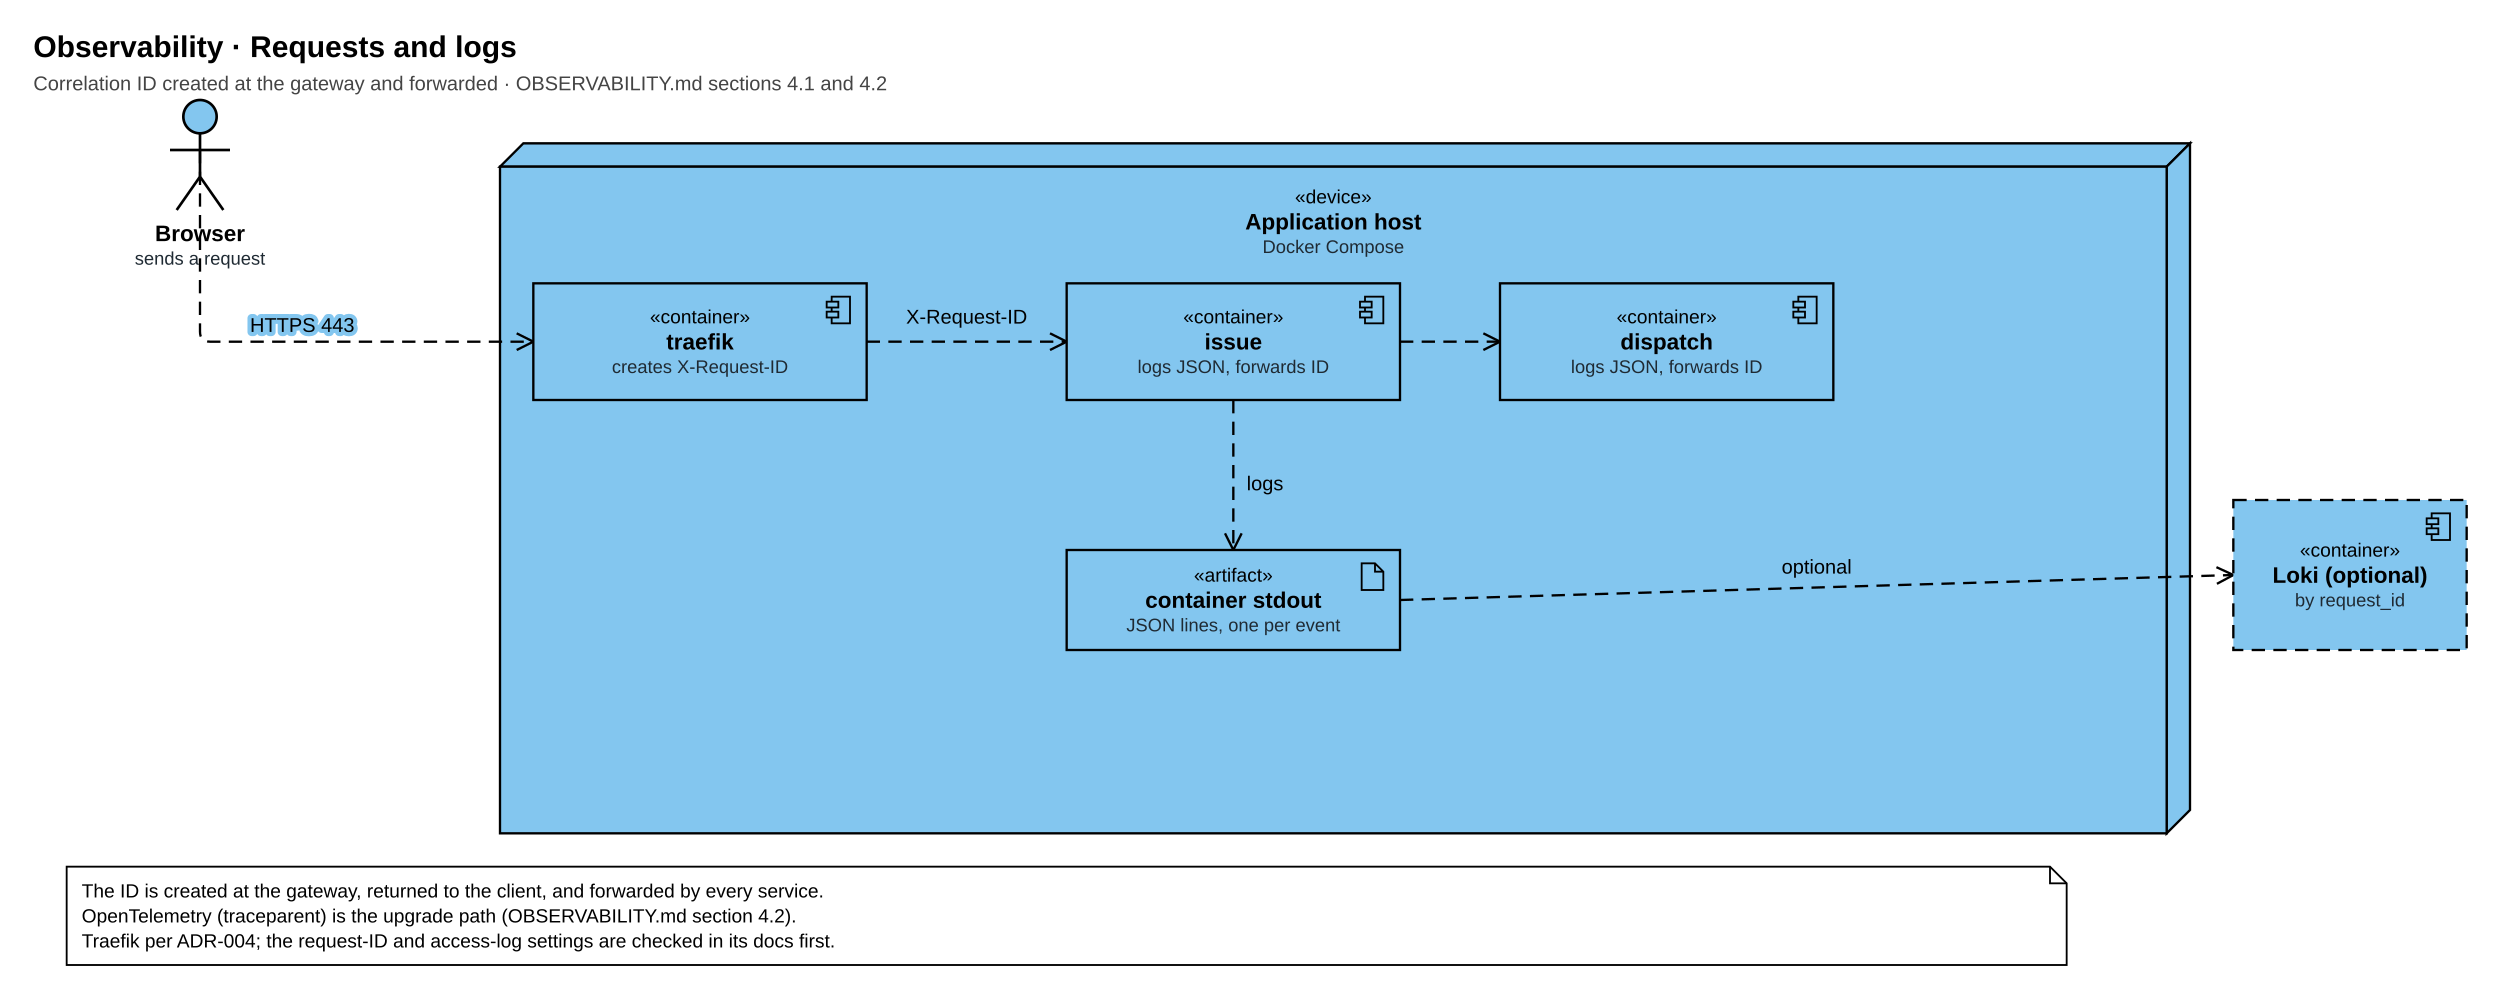
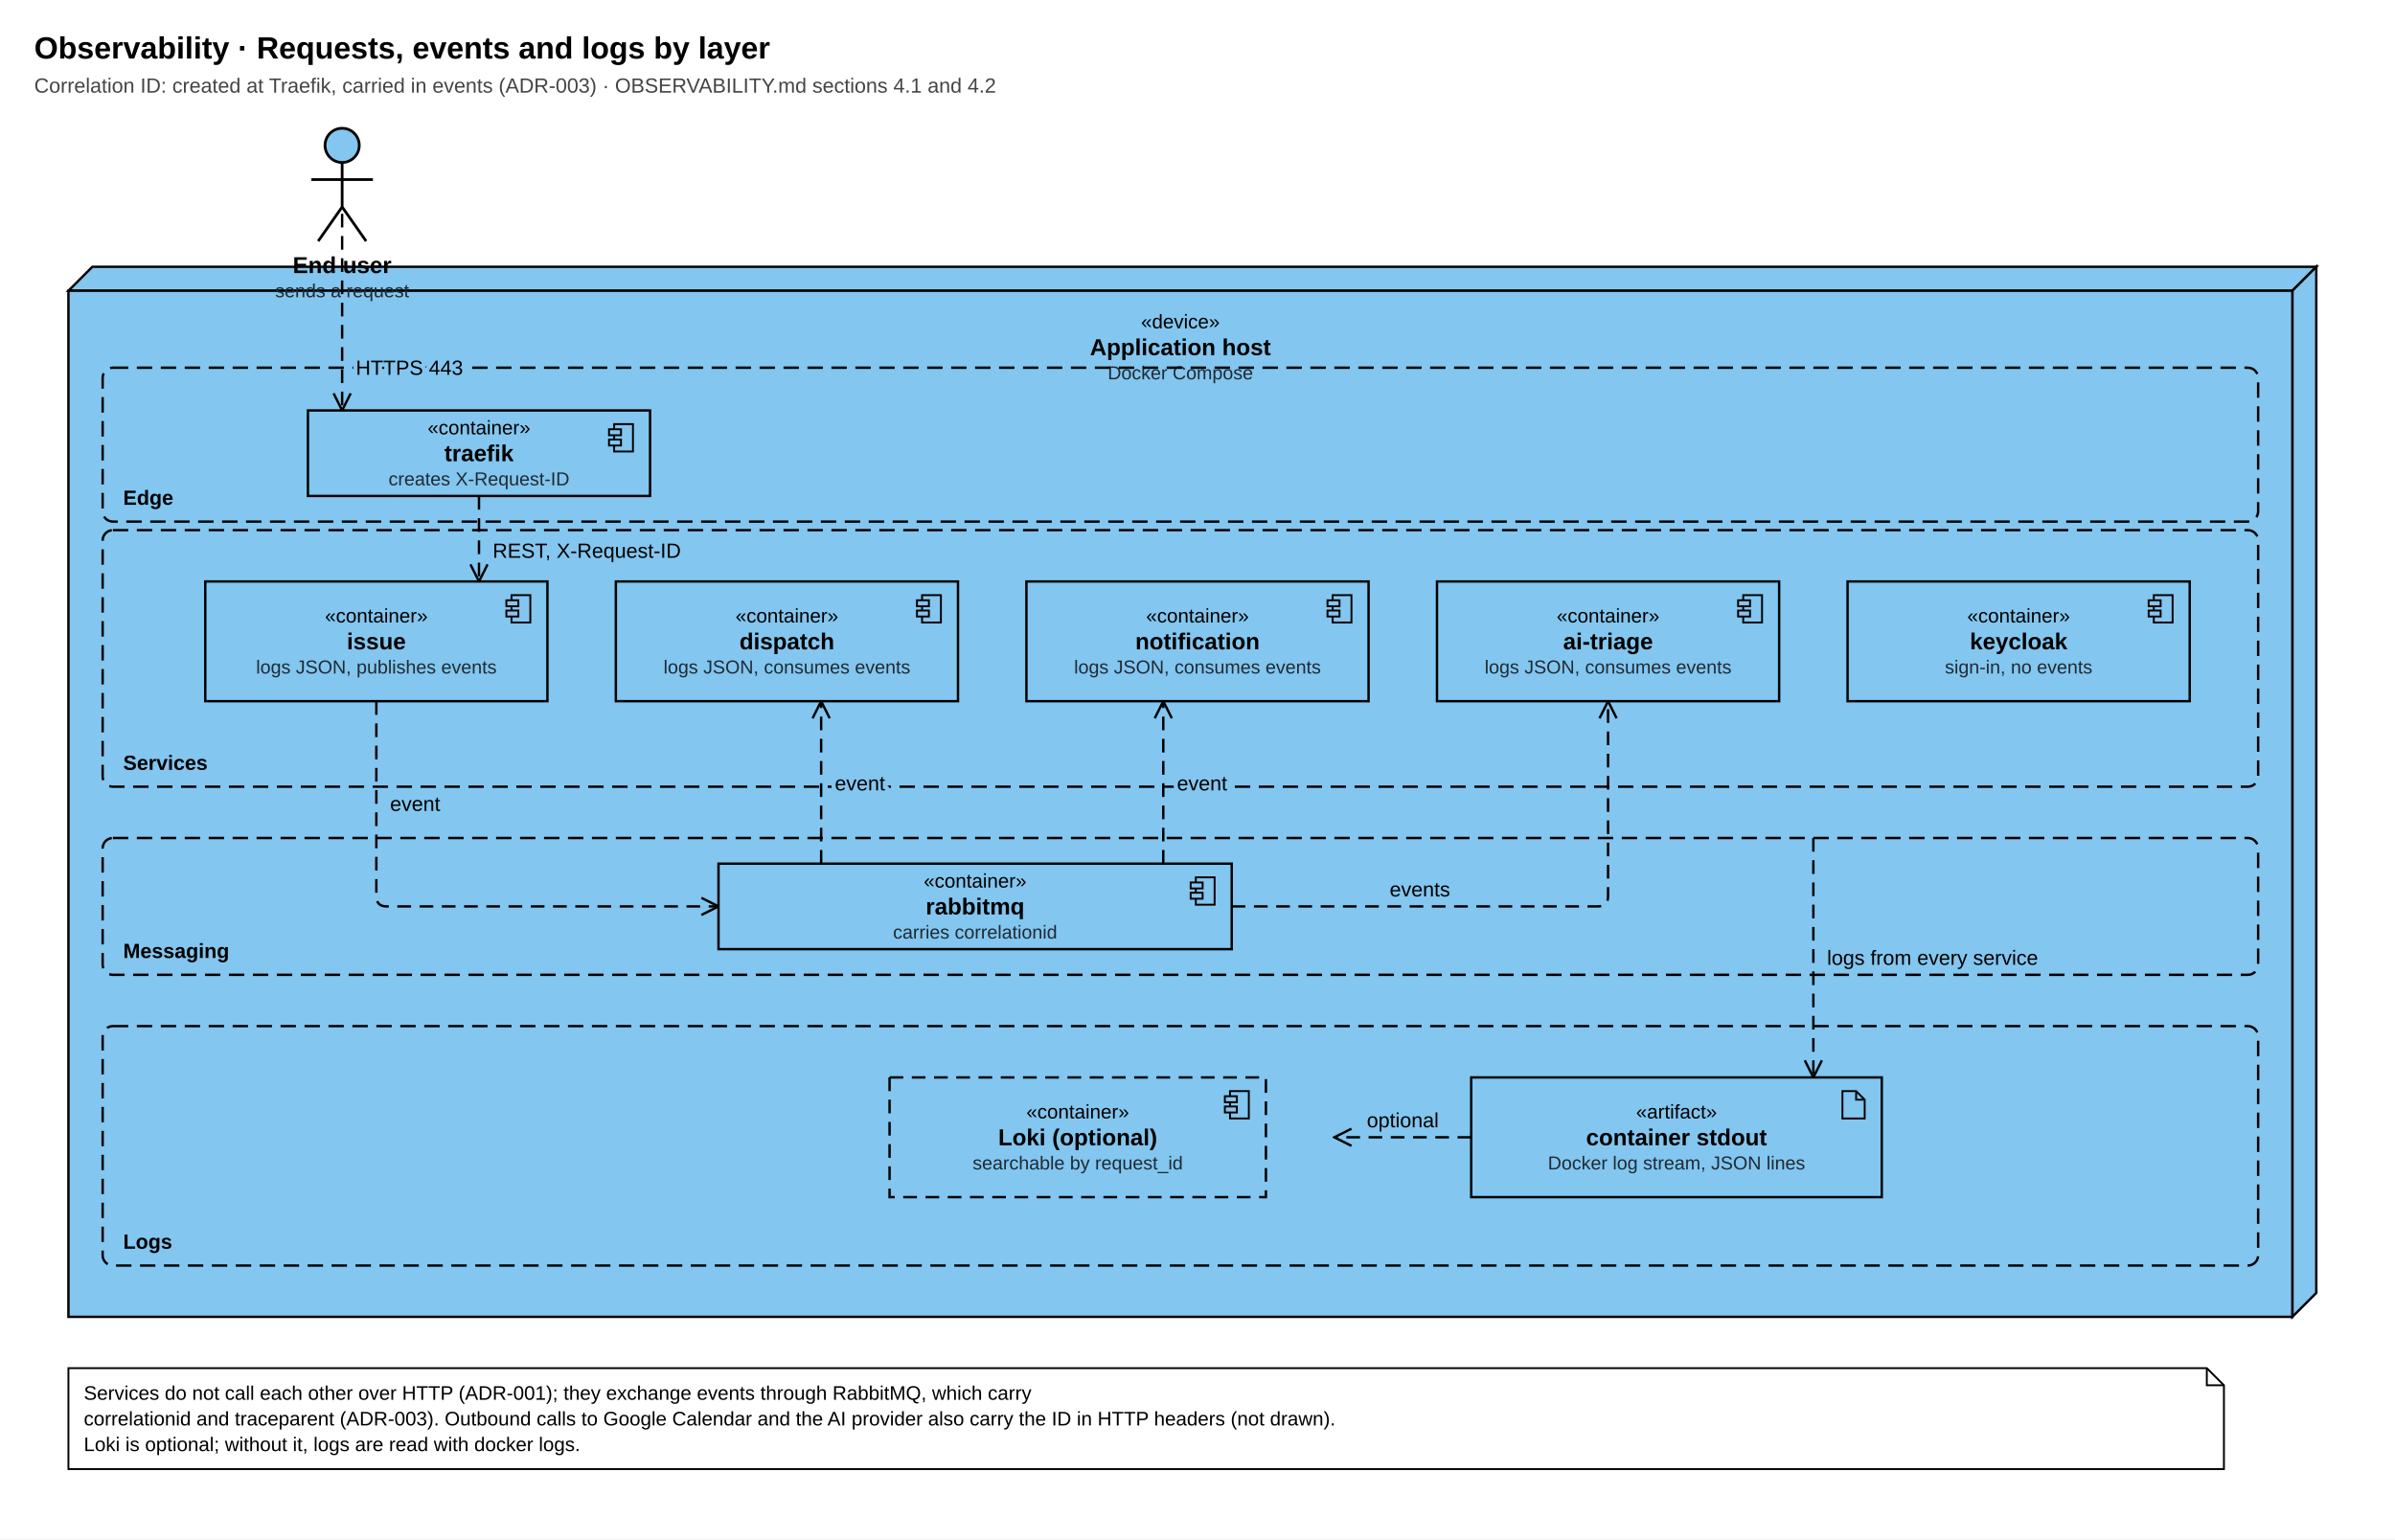
- <svg xmlns="http://www.w3.org/2000/svg" width="1500" height="600" viewBox="0 0 1500 600" font-family="Arial, 'Liberation Sans', Helvetica, sans-serif">
+ <svg xmlns="http://www.w3.org/2000/svg" width="1400" height="900" viewBox="0 0 1400 900" font-family="Arial, 'Liberation Sans', Helvetica, sans-serif">
  <defs>
    <marker id="open" viewBox="0 0 12 12" refX="11" refY="6" markerWidth="12" markerHeight="12" markerUnits="userSpaceOnUse" orient="auto">
      <path d="M1 1 L11 6 L1 11" fill="none" stroke="#000000" stroke-width="1.4" />
    </marker>
  </defs>
  <rect width="100%" height="100%" fill="#FFFFFF" />
-   <path d="M300 100 l14 -14 h1000 l-14 14 z" fill="#83C6EF" stroke="#000000" stroke-width="1.4" />
-   <path d="M1300 100 l14 -14 v400 l-14 14 z" fill="#83C6EF" stroke="#000000" stroke-width="1.4" />
-   <rect x="300" y="100" width="1000" height="400" fill="#83C6EF" stroke="#000000" stroke-width="1.4" />
-   <text x="800.0" y="118" font-size="11.5" fill="#000000" text-anchor="middle" dominant-baseline="central">«device»</text>
-   <text x="800.0" y="133" font-size="13.5" font-weight="bold" fill="#000000" text-anchor="middle" dominant-baseline="central">Application host</text>
-   <text x="800.0" y="148" font-size="11" fill="#1F2A33" text-anchor="middle" dominant-baseline="central">Docker Compose</text>
-   <path d="M120 90 L120.0 199.0 Q120 205 126.0 205.0 L320 205" stroke="#000000" stroke-width="1.4" fill="none" stroke-dasharray="8 5" marker-end="url(#open)" />
-   <text stroke="#83C6EF" stroke-width="5" stroke-linejoin="round" x="150" y="195" font-size="12" fill="#000000" text-anchor="start" dominant-baseline="central">HTTPS 443</text>
-   <text x="150" y="195" font-size="12" fill="#000000" text-anchor="start" dominant-baseline="central">HTTPS 443</text>
-   <path d="M520 205 L640 205" stroke="#000000" stroke-width="1.4" fill="none" stroke-dasharray="8 5" marker-end="url(#open)" />
-   <text stroke="#83C6EF" stroke-width="5" stroke-linejoin="round" x="580" y="190" font-size="12" fill="#000000" text-anchor="middle" dominant-baseline="central">X-Request-ID</text>
-   <text x="580" y="190" font-size="12" fill="#000000" text-anchor="middle" dominant-baseline="central">X-Request-ID</text>
-   <path d="M840 205 L900 205" stroke="#000000" stroke-width="1.4" fill="none" stroke-dasharray="8 5" marker-end="url(#open)" />
-   <path d="M740 240 L740 330" stroke="#000000" stroke-width="1.4" fill="none" stroke-dasharray="8 5" marker-end="url(#open)" />
-   <text stroke="#83C6EF" stroke-width="5" stroke-linejoin="round" x="748" y="290" font-size="12" fill="#000000" text-anchor="start" dominant-baseline="central">logs</text>
-   <text x="748" y="290" font-size="12" fill="#000000" text-anchor="start" dominant-baseline="central">logs</text>
-   <path d="M840 360 L1340 345" stroke="#000000" stroke-width="1.4" fill="none" stroke-dasharray="8 5" marker-end="url(#open)" />
-   <text stroke="#83C6EF" stroke-width="5" stroke-linejoin="round" x="1090" y="340" font-size="12" fill="#000000" text-anchor="middle" dominant-baseline="central">optional</text>
-   <text x="1090" y="340" font-size="12" fill="#000000" text-anchor="middle" dominant-baseline="central">optional</text>
-   <text x="20" y="28" font-size="18" font-weight="bold" fill="#000000" text-anchor="start" dominant-baseline="central">Observability · Requests and logs</text>
-   <text x="20" y="50" font-size="12" fill="#444444" text-anchor="start" dominant-baseline="central">Correlation ID created at the gateway and forwarded · OBSERVABILITY.md sections 4.1 and 4.2</text>
-   <circle cx="120" cy="70" r="10" fill="#83C6EF" stroke="#000000" stroke-width="1.6" />
-   <path d="M120 80 v26 M102 90 h36 M120 106 l-14 20 M120 106 l14 20" stroke="#000000" stroke-width="1.6" fill="none" />
-   <text x="120" y="140" font-size="13.5" font-weight="bold" fill="#000000" text-anchor="middle" dominant-baseline="central">Browser</text>
-   <text x="120" y="155" font-size="11" fill="#1F2A33" text-anchor="middle" dominant-baseline="central">sends a request</text>
-   <rect x="320" y="170" width="200" height="70" fill="#83C6EF" stroke="#000000" stroke-width="1.4" />
-   <rect x="499" y="178" width="11" height="16" stroke="#000000" stroke-width="1.1" fill="#83C6EF" />
-   <rect x="496" y="181" width="7" height="3.5" stroke="#000000" stroke-width="1.1" fill="#83C6EF" />
-   <rect x="496" y="187" width="7" height="3.5" stroke="#000000" stroke-width="1.1" fill="#83C6EF" />
-   <text x="420.0" y="190.0" font-size="11.5" fill="#000000" text-anchor="middle" dominant-baseline="central">«container»</text>
-   <text x="420.0" y="205.0" font-size="13.5" font-weight="bold" fill="#000000" text-anchor="middle" dominant-baseline="central">traefik</text>
-   <text x="420.0" y="220.0" font-size="11" fill="#1F2A33" text-anchor="middle" dominant-baseline="central">creates X-Request-ID</text>
-   <rect x="640" y="170" width="200" height="70" fill="#83C6EF" stroke="#000000" stroke-width="1.4" />
-   <rect x="819" y="178" width="11" height="16" stroke="#000000" stroke-width="1.1" fill="#83C6EF" />
-   <rect x="816" y="181" width="7" height="3.5" stroke="#000000" stroke-width="1.1" fill="#83C6EF" />
-   <rect x="816" y="187" width="7" height="3.5" stroke="#000000" stroke-width="1.1" fill="#83C6EF" />
-   <text x="740.0" y="190.0" font-size="11.5" fill="#000000" text-anchor="middle" dominant-baseline="central">«container»</text>
-   <text x="740.0" y="205.0" font-size="13.5" font-weight="bold" fill="#000000" text-anchor="middle" dominant-baseline="central">issue</text>
-   <text x="740.0" y="220.0" font-size="11" fill="#1F2A33" text-anchor="middle" dominant-baseline="central">logs JSON, forwards ID</text>
-   <rect x="900" y="170" width="200" height="70" fill="#83C6EF" stroke="#000000" stroke-width="1.4" />
-   <rect x="1079" y="178" width="11" height="16" stroke="#000000" stroke-width="1.1" fill="#83C6EF" />
-   <rect x="1076" y="181" width="7" height="3.5" stroke="#000000" stroke-width="1.1" fill="#83C6EF" />
-   <rect x="1076" y="187" width="7" height="3.5" stroke="#000000" stroke-width="1.1" fill="#83C6EF" />
-   <text x="1000.0" y="190.0" font-size="11.5" fill="#000000" text-anchor="middle" dominant-baseline="central">«container»</text>
-   <text x="1000.0" y="205.0" font-size="13.5" font-weight="bold" fill="#000000" text-anchor="middle" dominant-baseline="central">dispatch</text>
-   <text x="1000.0" y="220.0" font-size="11" fill="#1F2A33" text-anchor="middle" dominant-baseline="central">logs JSON, forwards ID</text>
-   <rect x="640" y="330" width="200" height="60" fill="#83C6EF" stroke="#000000" stroke-width="1.4" />
-   <path d="M817 338 h8 l5 5 v11 h-13 z M825 338 v5 h5" stroke="#000000" stroke-width="1.1" fill="#83C6EF" />
-   <text x="740.0" y="345.0" font-size="11.5" fill="#000000" text-anchor="middle" dominant-baseline="central">«artifact»</text>
-   <text x="740.0" y="360.0" font-size="13.5" font-weight="bold" fill="#000000" text-anchor="middle" dominant-baseline="central">container stdout</text>
-   <text x="740.0" y="375.0" font-size="11" fill="#1F2A33" text-anchor="middle" dominant-baseline="central">JSON lines, one per event</text>
-   <rect x="1340" y="300" width="140" height="90" fill="#83C6EF" stroke="#000000" stroke-width="1.4" stroke-dasharray="8 5" />
-   <rect x="1459" y="308" width="11" height="16" stroke="#000000" stroke-width="1.1" fill="#83C6EF" />
-   <rect x="1456" y="311" width="7" height="3.5" stroke="#000000" stroke-width="1.1" fill="#83C6EF" />
-   <rect x="1456" y="317" width="7" height="3.5" stroke="#000000" stroke-width="1.1" fill="#83C6EF" />
-   <text x="1410.0" y="330.0" font-size="11.5" fill="#000000" text-anchor="middle" dominant-baseline="central">«container»</text>
-   <text x="1410.0" y="345.0" font-size="13.5" font-weight="bold" fill="#000000" text-anchor="middle" dominant-baseline="central">Loki (optional)</text>
-   <text x="1410.0" y="360.0" font-size="11" fill="#1F2A33" text-anchor="middle" dominant-baseline="central">by request_id</text>
-   <path d="M40 520 h1190 l10 10 v49 h-1200 z" fill="#FFFFFF" stroke="#000000" stroke-width="1.1" />
-   <path d="M1230 520 v10 h10" fill="none" stroke="#000000" stroke-width="1.1" />
-   <text x="49" y="534.5" font-size="11.5" fill="#000000" text-anchor="start" dominant-baseline="central">The ID is created at the gateway, returned to the client, and forwarded by every service.</text>
-   <text x="49" y="549.5" font-size="11.5" fill="#000000" text-anchor="start" dominant-baseline="central">OpenTelemetry (traceparent) is the upgrade path (OBSERVABILITY.md section 4.2).</text>
-   <text x="49" y="564.5" font-size="11.5" fill="#000000" text-anchor="start" dominant-baseline="central">Traefik per ADR-004; the request-ID and access-log settings are checked in its docs first.</text>
+   <path d="M40 170 l14 -14 h1300 l-14 14 z" fill="#83C6EF" stroke="#000000" stroke-width="1.4" />
+   <path d="M1340 170 l14 -14 v600 l-14 14 z" fill="#83C6EF" stroke="#000000" stroke-width="1.4" />
+   <rect x="40" y="170" width="1300" height="600" fill="#83C6EF" stroke="#000000" stroke-width="1.4" />
+   <text x="690.0" y="188" font-size="11.5" fill="#000000" text-anchor="middle" dominant-baseline="central">«device»</text>
+   <text x="690.0" y="203" font-size="13.5" font-weight="bold" fill="#000000" text-anchor="middle" dominant-baseline="central">Application host</text>
+   <text x="690.0" y="218" font-size="11" fill="#1F2A33" text-anchor="middle" dominant-baseline="central">Docker Compose</text>
+   <rect x="60" y="215" width="1260" height="90" rx="6" fill="none" stroke="#000000" stroke-width="1.4" stroke-dasharray="9 5" />
+   <text x="72" y="291" font-size="12" font-weight="bold" fill="#000000" text-anchor="start" dominant-baseline="central">Edge</text>
+   <rect x="60" y="310" width="1260" height="150" rx="6" fill="none" stroke="#000000" stroke-width="1.4" stroke-dasharray="9 5" />
+   <text x="72" y="446" font-size="12" font-weight="bold" fill="#000000" text-anchor="start" dominant-baseline="central">Services</text>
+   <rect x="60" y="490" width="1260" height="80" rx="6" fill="none" stroke="#000000" stroke-width="1.4" stroke-dasharray="9 5" />
+   <text x="72" y="556" font-size="12" font-weight="bold" fill="#000000" text-anchor="start" dominant-baseline="central">Messaging</text>
+   <rect x="60" y="600" width="1260" height="140" rx="6" fill="none" stroke="#000000" stroke-width="1.4" stroke-dasharray="9 5" />
+   <text x="72" y="726" font-size="12" font-weight="bold" fill="#000000" text-anchor="start" dominant-baseline="central">Logs</text>
+   <path d="M200 125 L200 240" stroke="#000000" stroke-width="1.4" fill="none" stroke-dasharray="8 5" marker-end="url(#open)" />
+   <text stroke="#83C6EF" stroke-width="5" stroke-linejoin="round" x="208" y="215" font-size="12" fill="#000000" text-anchor="start" dominant-baseline="central">HTTPS 443</text>
+   <text x="208" y="215" font-size="12" fill="#000000" text-anchor="start" dominant-baseline="central">HTTPS 443</text>
+   <path d="M280 290 L280 340" stroke="#000000" stroke-width="1.4" fill="none" stroke-dasharray="8 5" marker-end="url(#open)" />
+   <text stroke="#83C6EF" stroke-width="5" stroke-linejoin="round" x="288" y="322" font-size="12" fill="#000000" text-anchor="start" dominant-baseline="central">REST, X-Request-ID</text>
+   <text x="288" y="322" font-size="12" fill="#000000" text-anchor="start" dominant-baseline="central">REST, X-Request-ID</text>
+   <path d="M220 410 L220.0 524.0 Q220 530 226.0 530.0 L420 530" stroke="#000000" stroke-width="1.4" fill="none" stroke-dasharray="8 5" marker-end="url(#open)" />
+   <text stroke="#83C6EF" stroke-width="5" stroke-linejoin="round" x="228" y="470" font-size="12" fill="#000000" text-anchor="start" dominant-baseline="central">event</text>
+   <text x="228" y="470" font-size="12" fill="#000000" text-anchor="start" dominant-baseline="central">event</text>
+   <path d="M480 505 L480 410" stroke="#000000" stroke-width="1.4" fill="none" stroke-dasharray="8 5" marker-end="url(#open)" />
+   <text stroke="#83C6EF" stroke-width="5" stroke-linejoin="round" x="488" y="458" font-size="12" fill="#000000" text-anchor="start" dominant-baseline="central">event</text>
+   <text x="488" y="458" font-size="12" fill="#000000" text-anchor="start" dominant-baseline="central">event</text>
+   <path d="M680 505 L680 410" stroke="#000000" stroke-width="1.4" fill="none" stroke-dasharray="8 5" marker-end="url(#open)" />
+   <text stroke="#83C6EF" stroke-width="5" stroke-linejoin="round" x="688" y="458" font-size="12" fill="#000000" text-anchor="start" dominant-baseline="central">event</text>
+   <text x="688" y="458" font-size="12" fill="#000000" text-anchor="start" dominant-baseline="central">event</text>
+   <path d="M720 530 L934.0 530.0 Q940 530 940.0 524.0 L940 410" stroke="#000000" stroke-width="1.4" fill="none" stroke-dasharray="8 5" marker-end="url(#open)" />
+   <text stroke="#83C6EF" stroke-width="5" stroke-linejoin="round" x="830" y="520" font-size="12" fill="#000000" text-anchor="middle" dominant-baseline="central">events</text>
+   <text x="830" y="520" font-size="12" fill="#000000" text-anchor="middle" dominant-baseline="central">events</text>
+   <path d="M1060 490 L1060 630" stroke="#000000" stroke-width="1.4" fill="none" stroke-dasharray="8 5" marker-end="url(#open)" />
+   <text stroke="#83C6EF" stroke-width="5" stroke-linejoin="round" x="1068" y="560" font-size="12" fill="#000000" text-anchor="start" dominant-baseline="central">logs from every service</text>
+   <text x="1068" y="560" font-size="12" fill="#000000" text-anchor="start" dominant-baseline="central">logs from every service</text>
+   <path d="M860 665 L780 665" stroke="#000000" stroke-width="1.4" fill="none" stroke-dasharray="8 5" marker-end="url(#open)" />
+   <text stroke="#83C6EF" stroke-width="5" stroke-linejoin="round" x="820" y="655" font-size="12" fill="#000000" text-anchor="middle" dominant-baseline="central">optional</text>
+   <text x="820" y="655" font-size="12" fill="#000000" text-anchor="middle" dominant-baseline="central">optional</text>
+   <text x="20" y="28" font-size="18" font-weight="bold" fill="#000000" text-anchor="start" dominant-baseline="central">Observability · Requests, events and logs by layer</text>
+   <text x="20" y="50" font-size="12" fill="#444444" text-anchor="start" dominant-baseline="central">Correlation ID: created at Traefik, carried in events (ADR-003) · OBSERVABILITY.md sections 4.1 and 4.2</text>
+   <circle cx="200" cy="85" r="10" fill="#83C6EF" stroke="#000000" stroke-width="1.6" />
+   <path d="M200 95 v26 M182 105 h36 M200 121 l-14 20 M200 121 l14 20" stroke="#000000" stroke-width="1.6" fill="none" />
+   <text x="200" y="155" font-size="13.5" font-weight="bold" fill="#000000" text-anchor="middle" dominant-baseline="central">End user</text>
+   <text x="200" y="170" font-size="11" fill="#1F2A33" text-anchor="middle" dominant-baseline="central">sends a request</text>
+   <rect x="180" y="240" width="200" height="50" fill="#83C6EF" stroke="#000000" stroke-width="1.4" />
+   <rect x="359" y="248" width="11" height="16" stroke="#000000" stroke-width="1.1" fill="#83C6EF" />
+   <rect x="356" y="251" width="7" height="3.5" stroke="#000000" stroke-width="1.1" fill="#83C6EF" />
+   <rect x="356" y="257" width="7" height="3.5" stroke="#000000" stroke-width="1.1" fill="#83C6EF" />
+   <text x="280.0" y="250.0" font-size="11.5" fill="#000000" text-anchor="middle" dominant-baseline="central">«container»</text>
+   <text x="280.0" y="265.0" font-size="13.5" font-weight="bold" fill="#000000" text-anchor="middle" dominant-baseline="central">traefik</text>
+   <text x="280.0" y="280.0" font-size="11" fill="#1F2A33" text-anchor="middle" dominant-baseline="central">creates X-Request-ID</text>
+   <rect x="120" y="340" width="200" height="70" fill="#83C6EF" stroke="#000000" stroke-width="1.4" />
+   <rect x="299" y="348" width="11" height="16" stroke="#000000" stroke-width="1.1" fill="#83C6EF" />
+   <rect x="296" y="351" width="7" height="3.5" stroke="#000000" stroke-width="1.1" fill="#83C6EF" />
+   <rect x="296" y="357" width="7" height="3.5" stroke="#000000" stroke-width="1.1" fill="#83C6EF" />
+   <text x="220.0" y="360.0" font-size="11.5" fill="#000000" text-anchor="middle" dominant-baseline="central">«container»</text>
+   <text x="220.0" y="375.0" font-size="13.5" font-weight="bold" fill="#000000" text-anchor="middle" dominant-baseline="central">issue</text>
+   <text x="220.0" y="390.0" font-size="11" fill="#1F2A33" text-anchor="middle" dominant-baseline="central">logs JSON, publishes events</text>
+   <rect x="360" y="340" width="200" height="70" fill="#83C6EF" stroke="#000000" stroke-width="1.4" />
+   <rect x="539" y="348" width="11" height="16" stroke="#000000" stroke-width="1.1" fill="#83C6EF" />
+   <rect x="536" y="351" width="7" height="3.5" stroke="#000000" stroke-width="1.1" fill="#83C6EF" />
+   <rect x="536" y="357" width="7" height="3.5" stroke="#000000" stroke-width="1.1" fill="#83C6EF" />
+   <text x="460.0" y="360.0" font-size="11.5" fill="#000000" text-anchor="middle" dominant-baseline="central">«container»</text>
+   <text x="460.0" y="375.0" font-size="13.5" font-weight="bold" fill="#000000" text-anchor="middle" dominant-baseline="central">dispatch</text>
+   <text x="460.0" y="390.0" font-size="11" fill="#1F2A33" text-anchor="middle" dominant-baseline="central">logs JSON, consumes events</text>
+   <rect x="600" y="340" width="200" height="70" fill="#83C6EF" stroke="#000000" stroke-width="1.4" />
+   <rect x="779" y="348" width="11" height="16" stroke="#000000" stroke-width="1.1" fill="#83C6EF" />
+   <rect x="776" y="351" width="7" height="3.5" stroke="#000000" stroke-width="1.1" fill="#83C6EF" />
+   <rect x="776" y="357" width="7" height="3.5" stroke="#000000" stroke-width="1.1" fill="#83C6EF" />
+   <text x="700.0" y="360.0" font-size="11.5" fill="#000000" text-anchor="middle" dominant-baseline="central">«container»</text>
+   <text x="700.0" y="375.0" font-size="13.5" font-weight="bold" fill="#000000" text-anchor="middle" dominant-baseline="central">notification</text>
+   <text x="700.0" y="390.0" font-size="11" fill="#1F2A33" text-anchor="middle" dominant-baseline="central">logs JSON, consumes events</text>
+   <rect x="840" y="340" width="200" height="70" fill="#83C6EF" stroke="#000000" stroke-width="1.4" />
+   <rect x="1019" y="348" width="11" height="16" stroke="#000000" stroke-width="1.1" fill="#83C6EF" />
+   <rect x="1016" y="351" width="7" height="3.5" stroke="#000000" stroke-width="1.1" fill="#83C6EF" />
+   <rect x="1016" y="357" width="7" height="3.5" stroke="#000000" stroke-width="1.1" fill="#83C6EF" />
+   <text x="940.0" y="360.0" font-size="11.5" fill="#000000" text-anchor="middle" dominant-baseline="central">«container»</text>
+   <text x="940.0" y="375.0" font-size="13.5" font-weight="bold" fill="#000000" text-anchor="middle" dominant-baseline="central">ai-triage</text>
+   <text x="940.0" y="390.0" font-size="11" fill="#1F2A33" text-anchor="middle" dominant-baseline="central">logs JSON, consumes events</text>
+   <rect x="1080" y="340" width="200" height="70" fill="#83C6EF" stroke="#000000" stroke-width="1.4" />
+   <rect x="1259" y="348" width="11" height="16" stroke="#000000" stroke-width="1.1" fill="#83C6EF" />
+   <rect x="1256" y="351" width="7" height="3.5" stroke="#000000" stroke-width="1.1" fill="#83C6EF" />
+   <rect x="1256" y="357" width="7" height="3.5" stroke="#000000" stroke-width="1.1" fill="#83C6EF" />
+   <text x="1180.0" y="360.0" font-size="11.5" fill="#000000" text-anchor="middle" dominant-baseline="central">«container»</text>
+   <text x="1180.0" y="375.0" font-size="13.5" font-weight="bold" fill="#000000" text-anchor="middle" dominant-baseline="central">keycloak</text>
+   <text x="1180.0" y="390.0" font-size="11" fill="#1F2A33" text-anchor="middle" dominant-baseline="central">sign-in, no events</text>
+   <rect x="420" y="505" width="300" height="50" fill="#83C6EF" stroke="#000000" stroke-width="1.4" />
+   <rect x="699" y="513" width="11" height="16" stroke="#000000" stroke-width="1.1" fill="#83C6EF" />
+   <rect x="696" y="516" width="7" height="3.5" stroke="#000000" stroke-width="1.1" fill="#83C6EF" />
+   <rect x="696" y="522" width="7" height="3.5" stroke="#000000" stroke-width="1.1" fill="#83C6EF" />
+   <text x="570.0" y="515.0" font-size="11.5" fill="#000000" text-anchor="middle" dominant-baseline="central">«container»</text>
+   <text x="570.0" y="530.0" font-size="13.5" font-weight="bold" fill="#000000" text-anchor="middle" dominant-baseline="central">rabbitmq</text>
+   <text x="570.0" y="545.0" font-size="11" fill="#1F2A33" text-anchor="middle" dominant-baseline="central">carries correlationid</text>
+   <rect x="860" y="630" width="240" height="70" fill="#83C6EF" stroke="#000000" stroke-width="1.4" />
+   <path d="M1077 638 h8 l5 5 v11 h-13 z M1085 638 v5 h5" stroke="#000000" stroke-width="1.1" fill="#83C6EF" />
+   <text x="980.0" y="650.0" font-size="11.5" fill="#000000" text-anchor="middle" dominant-baseline="central">«artifact»</text>
+   <text x="980.0" y="665.0" font-size="13.5" font-weight="bold" fill="#000000" text-anchor="middle" dominant-baseline="central">container stdout</text>
+   <text x="980.0" y="680.0" font-size="11" fill="#1F2A33" text-anchor="middle" dominant-baseline="central">Docker log stream, JSON lines</text>
+   <rect x="520" y="630" width="220" height="70" fill="#83C6EF" stroke="#000000" stroke-width="1.4" stroke-dasharray="8 5" />
+   <rect x="719" y="638" width="11" height="16" stroke="#000000" stroke-width="1.1" fill="#83C6EF" />
+   <rect x="716" y="641" width="7" height="3.5" stroke="#000000" stroke-width="1.1" fill="#83C6EF" />
+   <rect x="716" y="647" width="7" height="3.5" stroke="#000000" stroke-width="1.1" fill="#83C6EF" />
+   <text x="630.0" y="650.0" font-size="11.5" fill="#000000" text-anchor="middle" dominant-baseline="central">«container»</text>
+   <text x="630.0" y="665.0" font-size="13.5" font-weight="bold" fill="#000000" text-anchor="middle" dominant-baseline="central">Loki (optional)</text>
+   <text x="630.0" y="680.0" font-size="11" fill="#1F2A33" text-anchor="middle" dominant-baseline="central">searchable by request_id</text>
+   <path d="M40 800 h1250 l10 10 v49 h-1260 z" fill="#FFFFFF" stroke="#000000" stroke-width="1.1" />
+   <path d="M1290 800 v10 h10" fill="none" stroke="#000000" stroke-width="1.1" />
+   <text x="49" y="814.5" font-size="11.5" fill="#000000" text-anchor="start" dominant-baseline="central">Services do not call each other over HTTP (ADR-001); they exchange events through RabbitMQ, which carry</text>
+   <text x="49" y="829.5" font-size="11.5" fill="#000000" text-anchor="start" dominant-baseline="central">correlationid and traceparent (ADR-003). Outbound calls to Google Calendar and the AI provider also carry the ID in HTTP headers (not drawn).</text>
+   <text x="49" y="844.5" font-size="11.5" fill="#000000" text-anchor="start" dominant-baseline="central">Loki is optional; without it, logs are read with docker logs.</text>
</svg>
